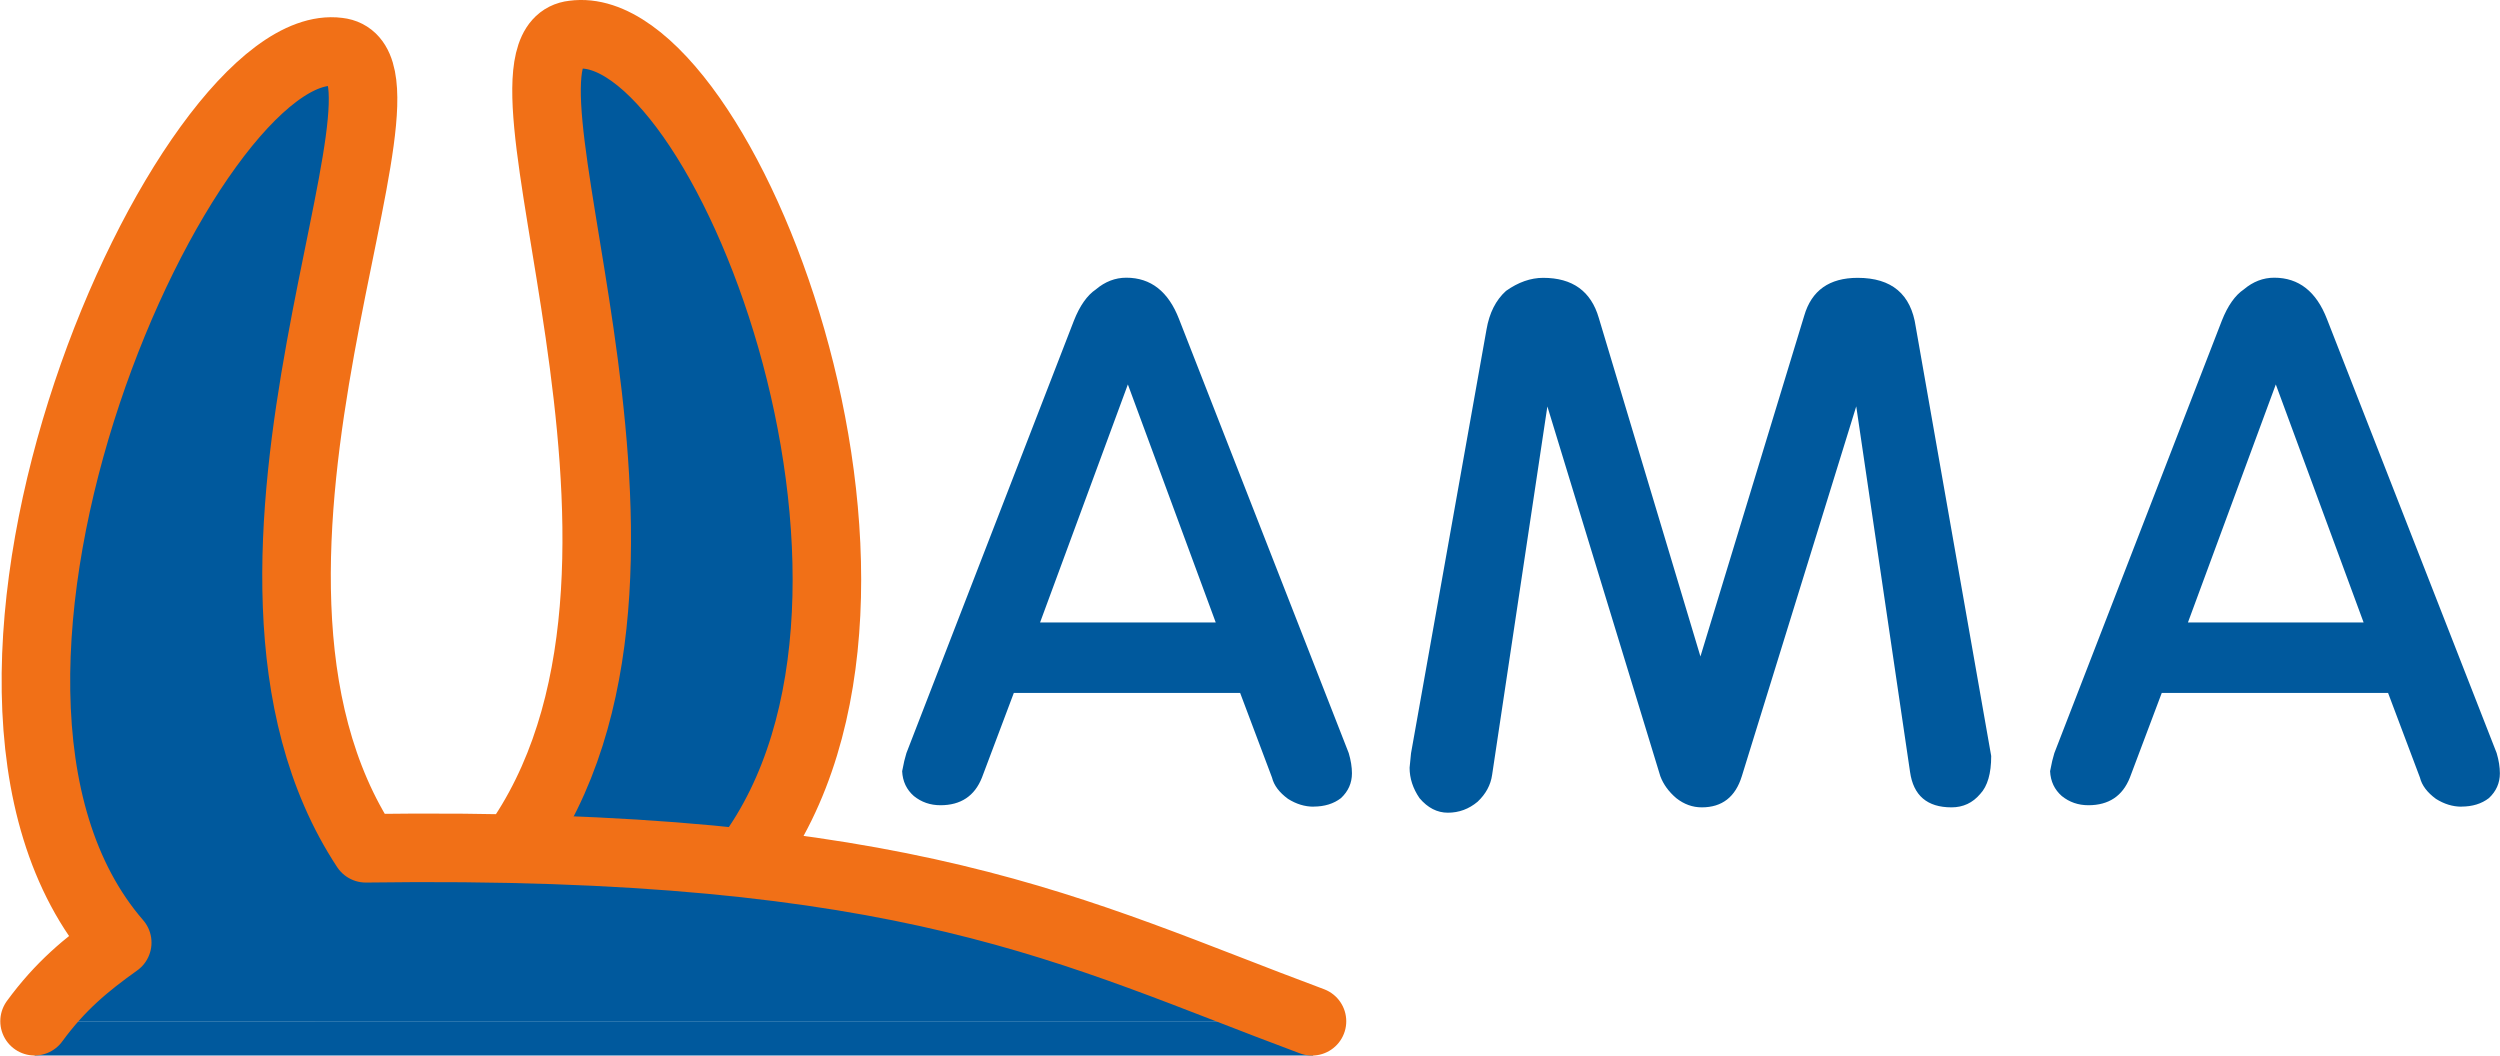
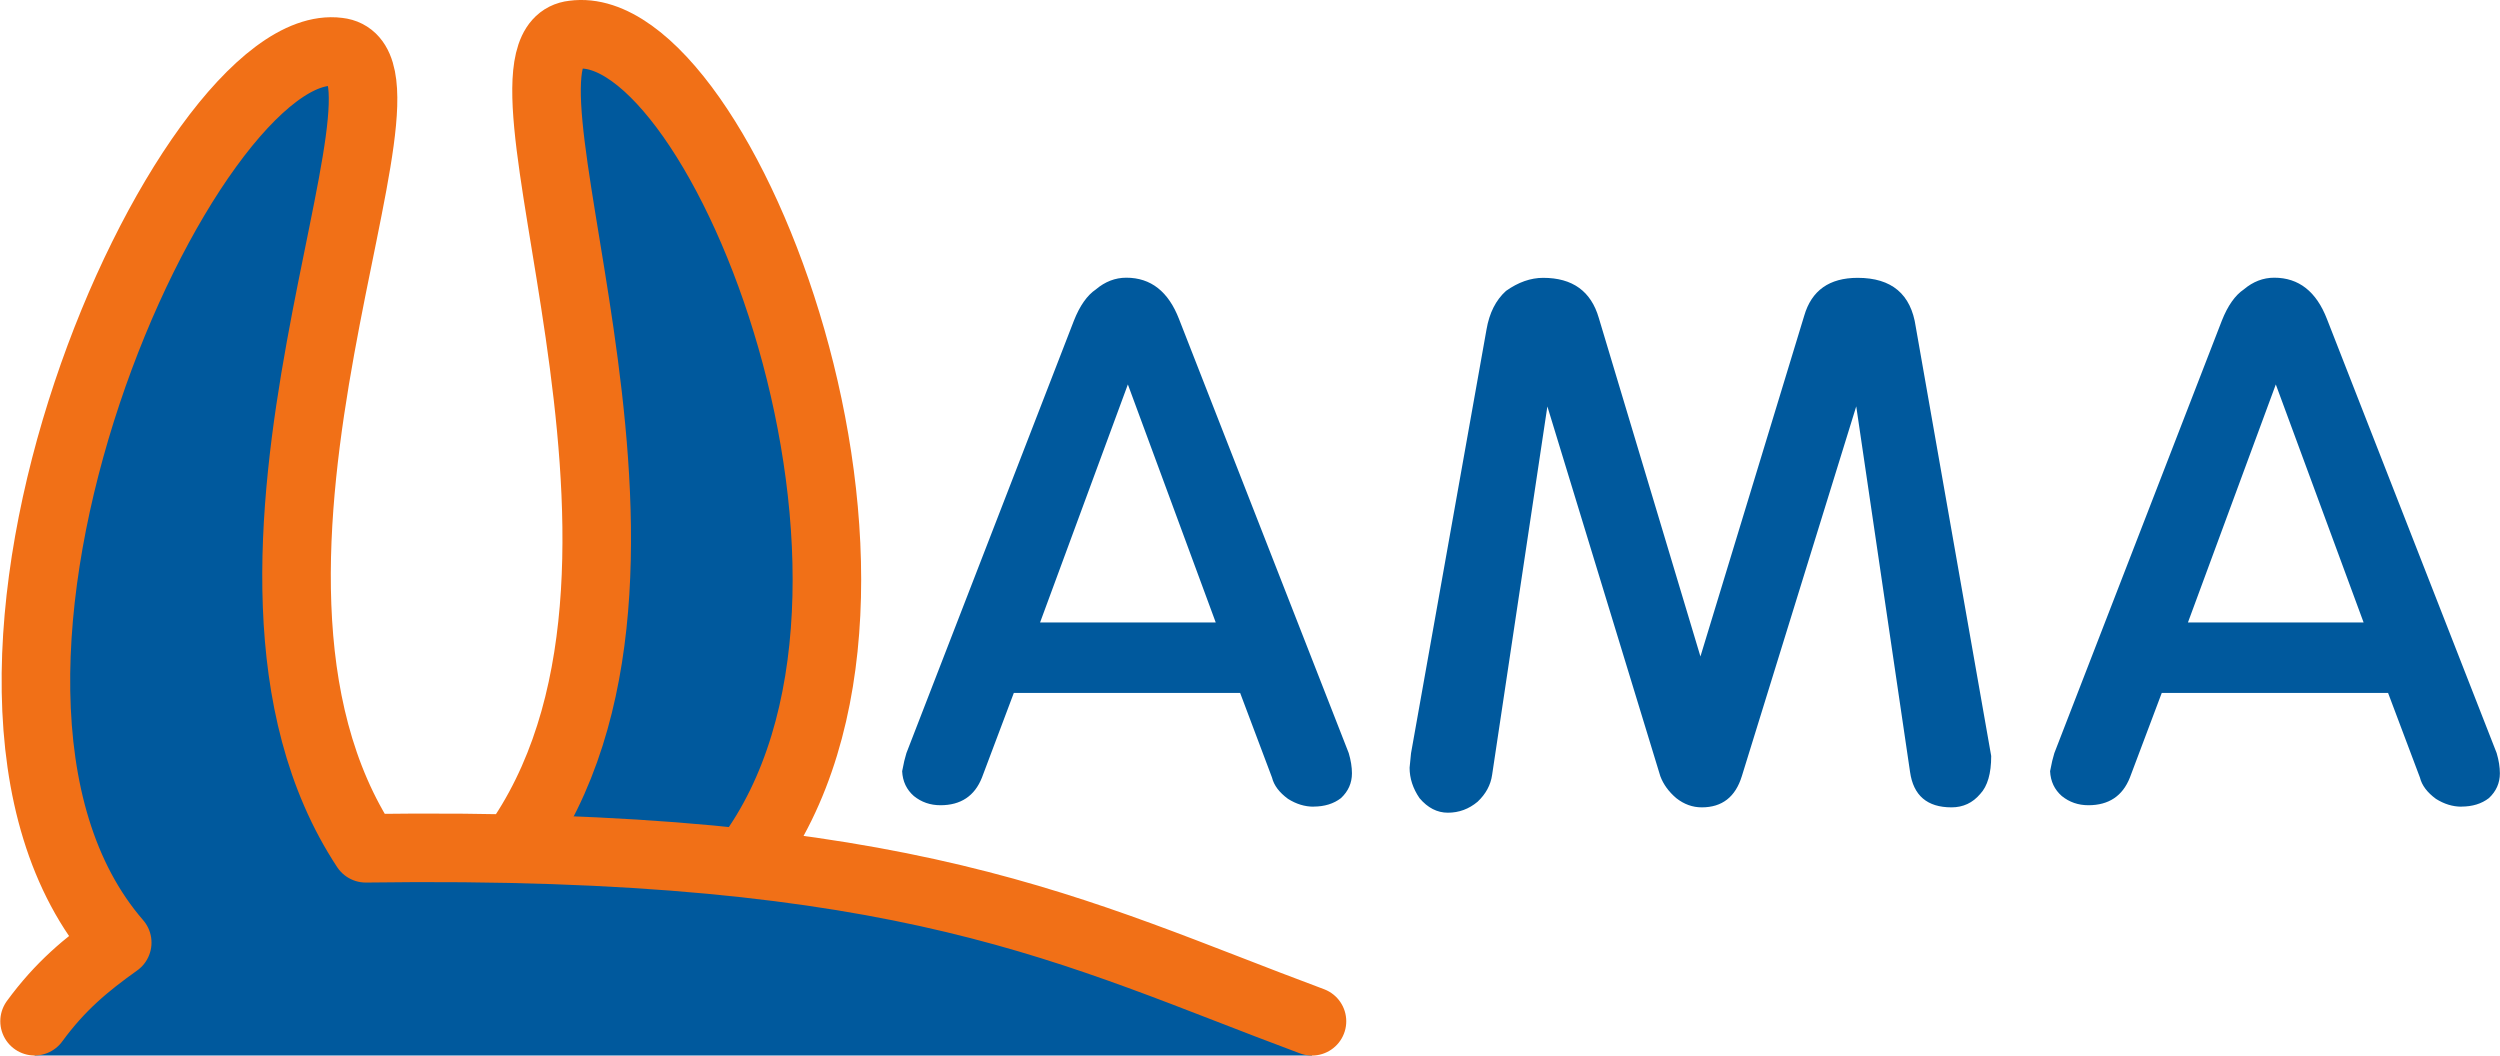
<svg xmlns="http://www.w3.org/2000/svg" width="36.472mm" height="15.404mm" viewBox="0 0 36.472 15.404" version="1.1" id="svg8">
  <defs id="defs2" />
  <g id="layer1" transform="translate(-33.75071,-37.22466)">
-     <path style="opacity:1;fill:#00599d;fill-opacity:1;fill-rule:evenodd;stroke:none;stroke-width:0.896;stroke-linecap:round;stroke-linejoin:round;stroke-miterlimit:4;stroke-dasharray:none;stroke-dashoffset:0;stroke-opacity:1;paint-order:stroke fill markers" d="m 34.255,52.123 h 18.653 v 0.5 H 34.255 Z" id="rect845" />
+     <path style="opacity:1;fill:#00599d;fill-opacity:1;fill-rule:evenodd;stroke:none;stroke-width:1.035;stroke-linecap:round;stroke-linejoin:round;stroke-miterlimit:4;stroke-dasharray:none;stroke-dashoffset:0;stroke-opacity:1;paint-order:stroke fill markers" d="m 34.255,51.956 h 18.636 v 0.667 H 34.255 Z" id="rect845" />
    <path style="fill:#00599d;fill-rule:evenodd;stroke:#f17017;stroke-width:1;stroke-linecap:round;stroke-linejoin:miter;stroke-miterlimit:4;stroke-dasharray:none;stroke-opacity:1" d="M 44.669,49.753 C 47.579,45.837 44.28,37.436 42.117,37.732 c -1.504,0.165 1.989,7.546 -0.739,11.685" id="path820-3" />
    <g aria-label="AMA" style="font-style:normal;font-weight:normal;font-size:5.292px;line-height:5.662px;font-family:Sans;letter-spacing:0px;word-spacing:0px;fill:#00599d;fill-opacity:1;stroke:none;stroke-width:0.265px;stroke-linecap:butt;stroke-linejoin:miter;stroke-opacity:1" id="text839">
      <path d="m 52.913,48.993 q -0.191,0 -0.372,-0.114 -0.191,-0.14 -0.233,-0.31 l -0.465,-1.235 h -3.302 l -0.465,1.235 q -0.16,0.403 -0.605,0.403 -0.222,0 -0.388,-0.134 -0.16,-0.14 -0.171,-0.362 l 0.031,-0.15 0.031,-0.114 2.444,-6.31 q 0.129,-0.326 0.32,-0.455 0.202,-0.171 0.444,-0.171 0.537,0 0.77,0.605 l 2.475,6.33 q 0.047,0.16 0.047,0.295 0,0.212 -0.16,0.362 -0.16,0.124 -0.403,0.124 z M 50.205,42.833 48.924,46.306 h 2.563 z" style="font-style:normal;font-variant:normal;font-weight:bold;font-stretch:normal;font-size:10.583px;font-family:UnDinaru;-inkscape-font-specification:'UnDinaru Bold';letter-spacing:0.736px;fill:#00599d;stroke-width:0.265px" id="path853" />
      <path d="m 62.64,48.807 q -0.165,0.196 -0.419,0.196 -0.532,0 -0.605,-0.517 l -0.785,-5.333 -1.669,5.395 q -0.14,0.455 -0.584,0.455 -0.202,0 -0.372,-0.134 -0.165,-0.14 -0.233,-0.32 l -1.648,-5.395 -0.806,5.374 q -0.031,0.222 -0.212,0.393 -0.191,0.16 -0.434,0.16 -0.233,0 -0.413,-0.212 -0.145,-0.212 -0.145,-0.444 l 0.021,-0.212 1.101,-6.181 q 0.062,-0.362 0.284,-0.563 0.269,-0.191 0.543,-0.191 0.641,0 0.811,0.584 l 1.483,4.94 1.514,-4.971 q 0.16,-0.553 0.78,-0.553 0.744,0 0.847,0.713 l 1.101,6.263 q 0,0.382 -0.16,0.553 z" style="font-style:normal;font-variant:normal;font-weight:bold;font-stretch:normal;font-size:10.583px;font-family:UnDinaru;-inkscape-font-specification:'UnDinaru Bold';letter-spacing:0.736px;fill:#00599d;stroke-width:0.265px" id="path855" />
      <path d="m 69.66,48.993 q -0.191,0 -0.372,-0.114 -0.191,-0.14 -0.233,-0.31 l -0.465,-1.235 h -3.302 l -0.465,1.235 q -0.16,0.403 -0.605,0.403 -0.222,0 -0.388,-0.134 -0.16,-0.14 -0.171,-0.362 l 0.031,-0.15 0.031,-0.114 2.444,-6.31 q 0.129,-0.326 0.32,-0.455 0.202,-0.171 0.444,-0.171 0.537,0 0.77,0.605 l 2.475,6.33 q 0.047,0.16 0.047,0.295 0,0.212 -0.16,0.362 -0.16,0.124 -0.403,0.124 z M 66.952,42.833 65.67,46.306 h 2.563 z" style="font-style:normal;font-variant:normal;font-weight:bold;font-stretch:normal;font-size:10.583px;font-family:UnDinaru;-inkscape-font-specification:'UnDinaru Bold';letter-spacing:0.736px;fill:#00599d;stroke-width:0.265px" id="path857" />
    </g>
    <path style="fill:#00599d;fill-rule:evenodd;stroke:#f17017;stroke-width:1;stroke-linecap:round;stroke-linejoin:round;stroke-miterlimit:4;stroke-dasharray:none;stroke-opacity:1" d="m 34.255,52.123 c 0.376,-0.514 0.754,-0.825 1.206,-1.147 -3.269,-3.772 1.021,-13.275 3.223,-12.994 1.504,0.165 -2.325,7.478 0.403,11.618 7.95,-0.112 10.325,1.231 13.804,2.524" id="path820" />
  </g>
</svg>
